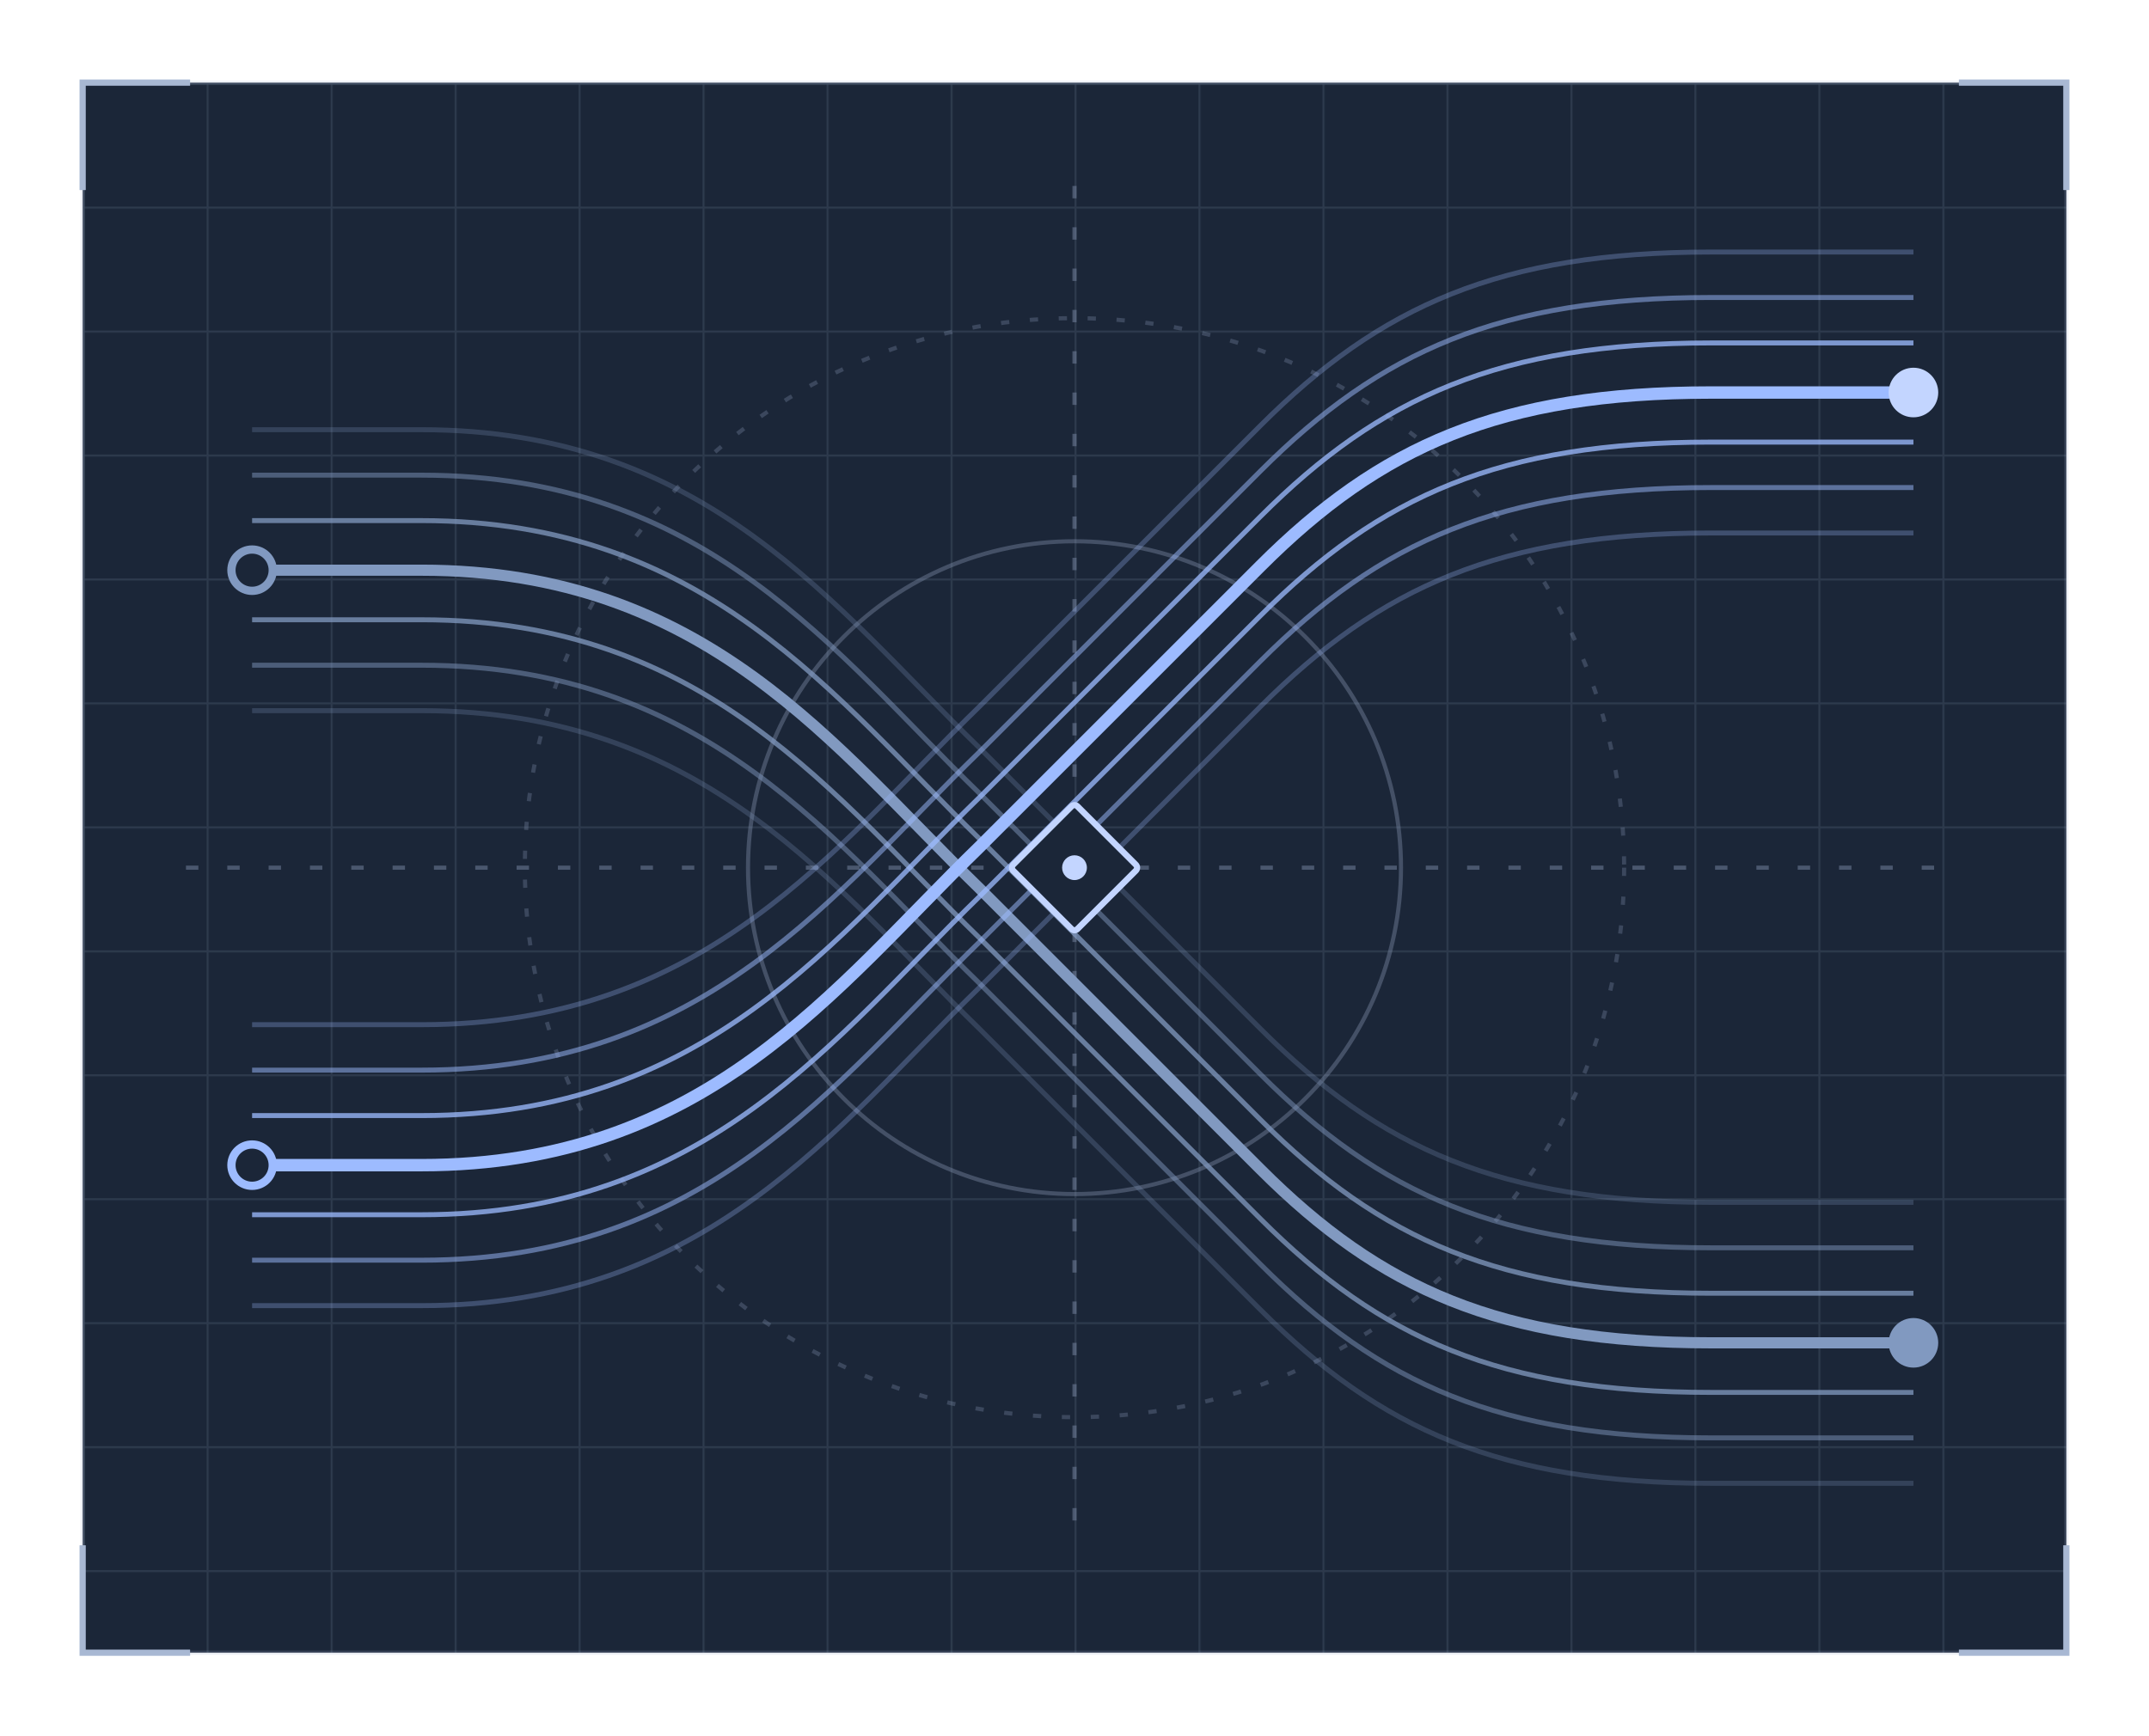
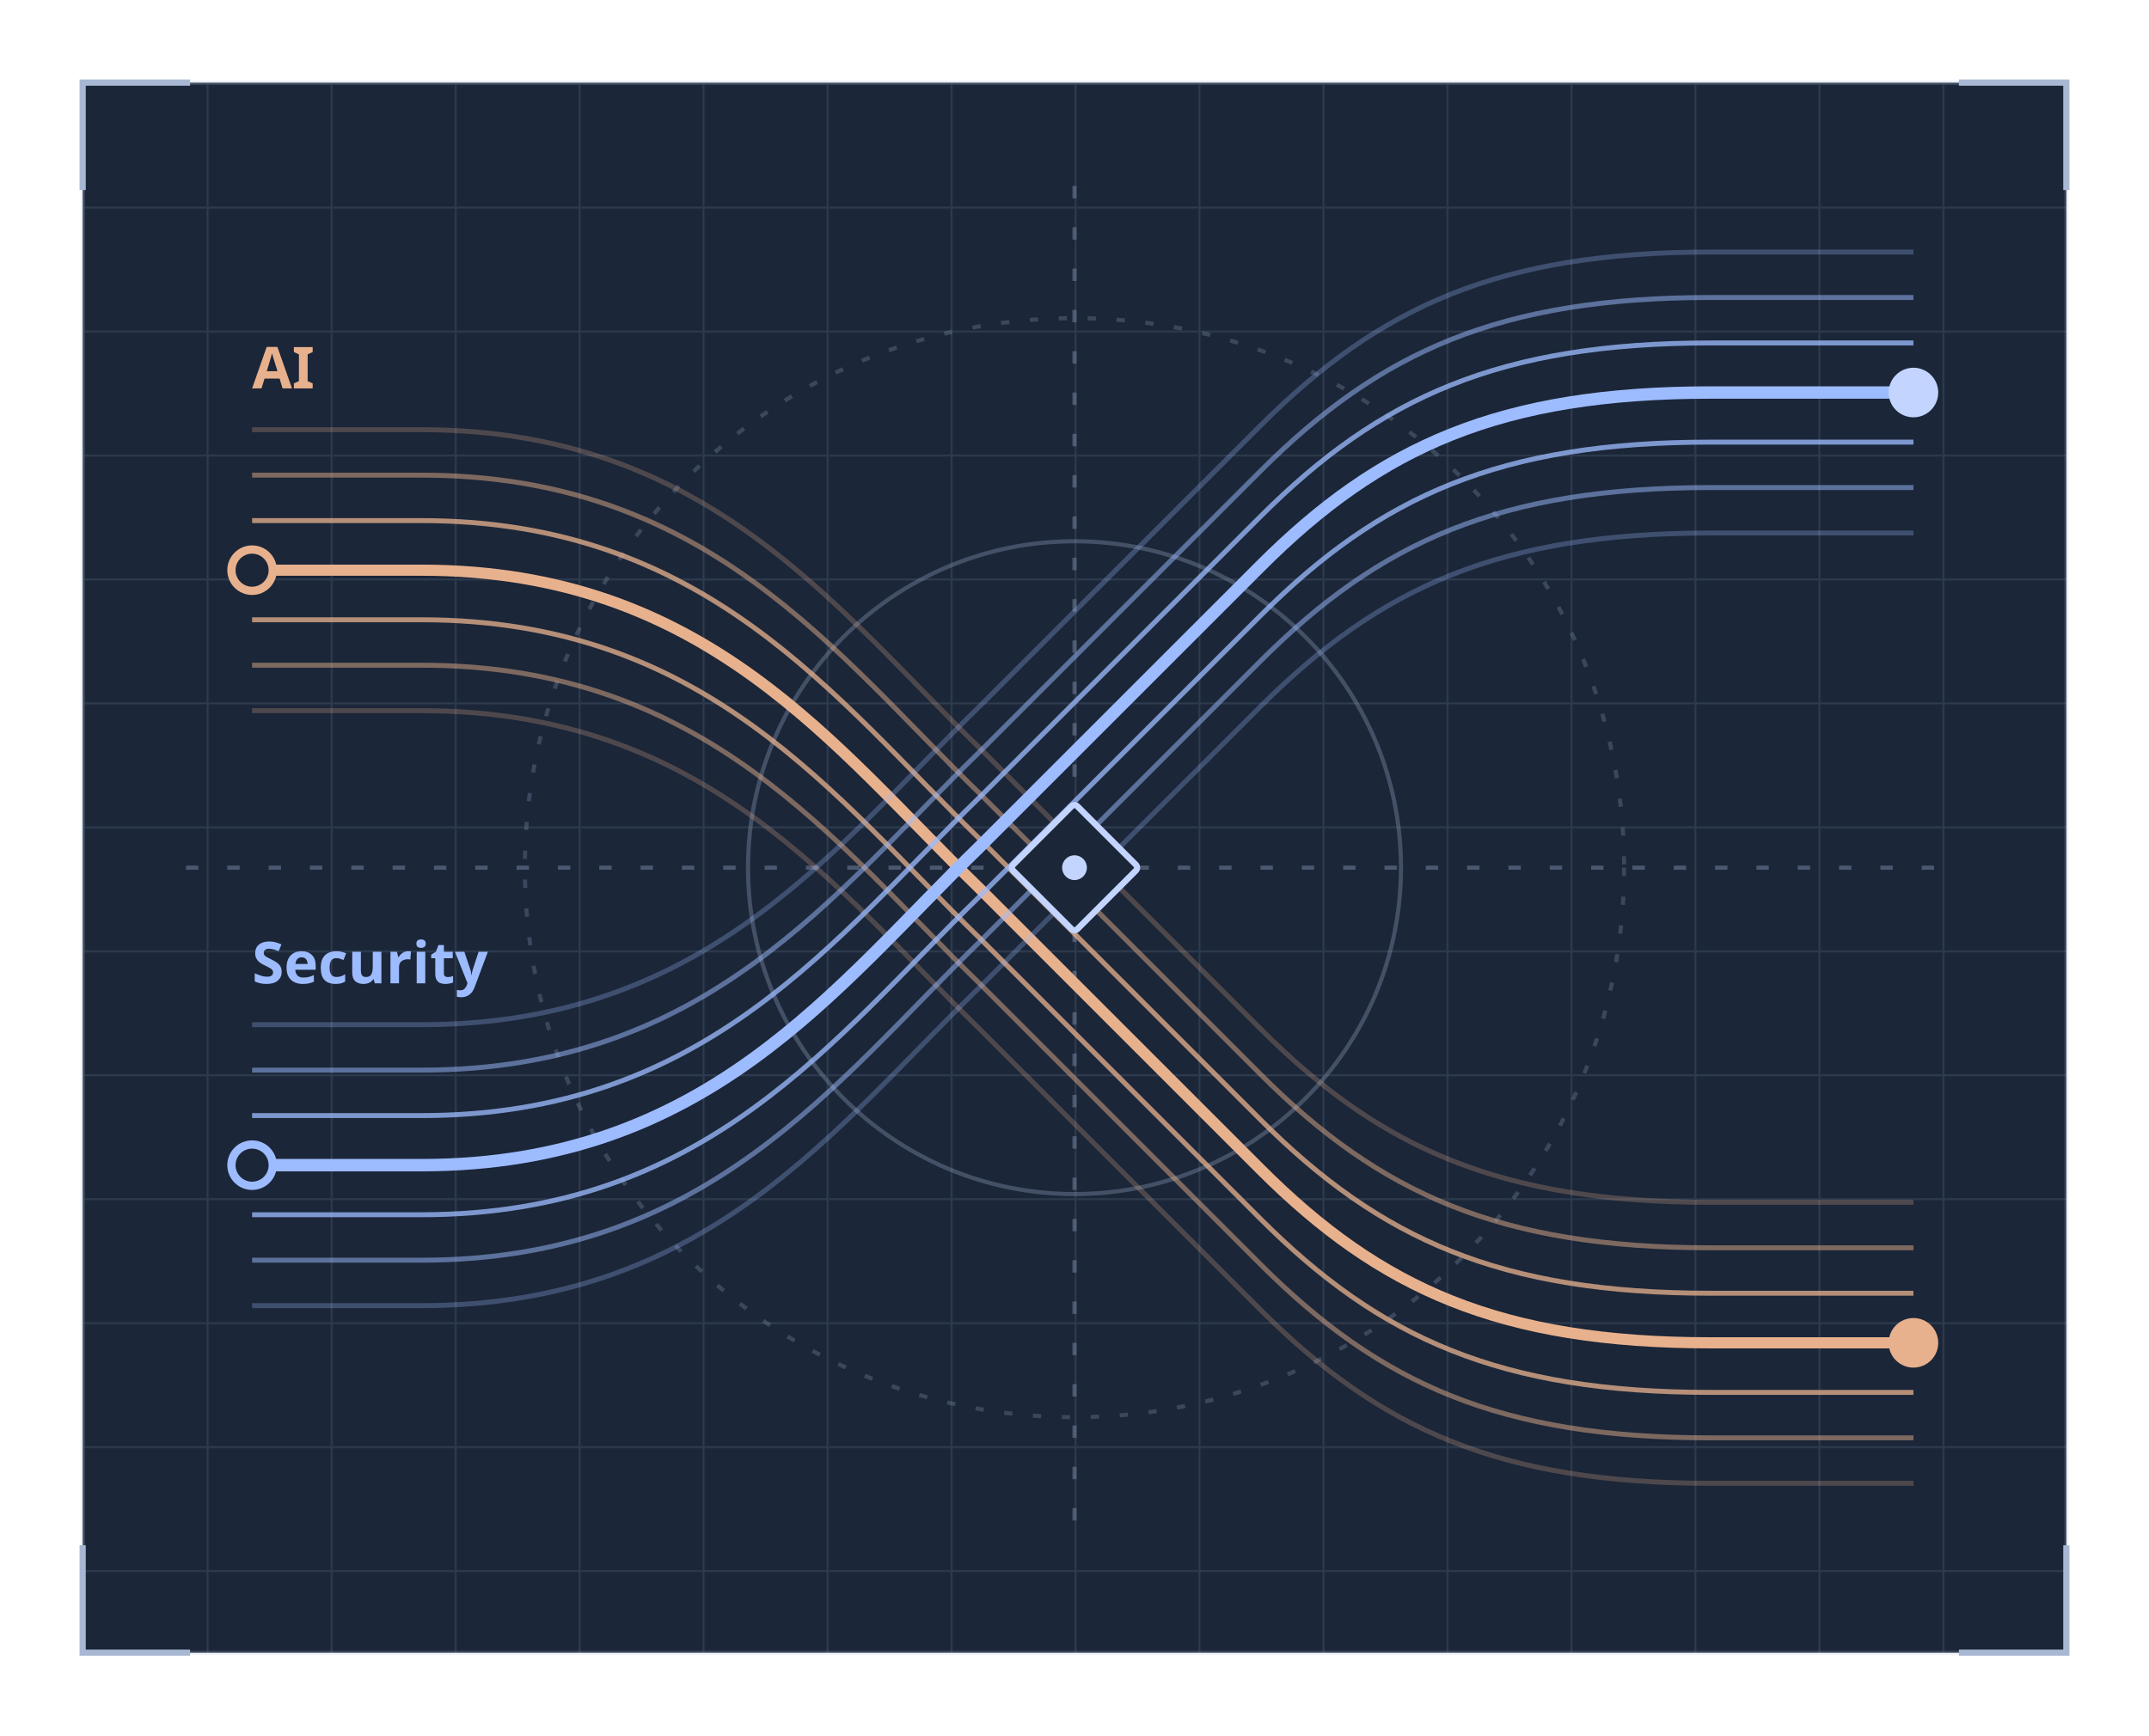
<svg xmlns="http://www.w3.org/2000/svg" viewBox="0 0 520 420" fill="none">
  <defs>
    <pattern id="grid" x="20" y="20" width="30" height="30" patternUnits="userSpaceOnUse">
      <path d="M0 30V0h30" stroke="#a8b8d3" stroke-opacity=".13" />
    </pattern>
    <path id="trace" d="M61 282h41c69 0 100-43 135-77l68-68c29-29 58-42 109-42h49" />
  </defs>
  <rect x="20" y="20" width="480" height="380" fill="#1b2638" />
  <rect x="20" y="20" width="480" height="380" fill="url(#grid)" stroke="#a8b8d3" stroke-opacity=".2" />
  <path d="M20 46V20h26m428 0h26v26m0 328v26h-26m-428 0H20v-26" stroke="#a8b8d3" stroke-width="1.5" />
  <circle cx="260" cy="210" r="133" stroke="#8393b0" stroke-opacity=".31" stroke-dasharray="2 5" />
  <circle cx="260" cy="210" r="79" stroke="#8393b0" stroke-opacity=".39" />
  <path d="M45 210h430M260 45v330" stroke="#8393b0" stroke-opacity=".45" stroke-dasharray="3 7" />
-   <g transform="translate(0 420) scale(1 -1)" stroke="#8199c0" stroke-width="1.2">
+   <g transform="translate(0 420) scale(1 -1)" stroke="#e8b18d" stroke-width="1.2">
    <use href="#trace" transform="translate(0 -34)" opacity=".25" />
    <use href="#trace" transform="translate(0 -23)" opacity=".48" />
    <use href="#trace" transform="translate(0 -12)" opacity=".75" />
    <use href="#trace" stroke-width="2.7" />
    <use href="#trace" transform="translate(0 12)" opacity=".75" />
    <use href="#trace" transform="translate(0 23)" opacity=".48" />
    <use href="#trace" transform="translate(0 34)" opacity=".25" />
    <circle cx="61" cy="282" r="5" fill="#1b2638" stroke-width="2" />
-     <circle cx="463" cy="95" r="5" fill="#8199c0" stroke-width="2" />
+     <circle cx="463" cy="95" r="5" fill="#e8b18d" stroke-width="2" />
  </g>
  <g stroke="#9dbbff" stroke-width="1.2">
    <use href="#trace" transform="translate(0 -34)" opacity=".28" />
    <use href="#trace" transform="translate(0 -23)" opacity=".5" />
    <use href="#trace" transform="translate(0 -12)" opacity=".76" />
    <use href="#trace" stroke-width="3" />
    <use href="#trace" transform="translate(0 12)" opacity=".76" />
    <use href="#trace" transform="translate(0 23)" opacity=".5" />
    <use href="#trace" transform="translate(0 34)" opacity=".28" />
  </g>
  <circle cx="61" cy="282" r="5" fill="#1b2638" stroke="#9dbbff" stroke-width="2" />
  <circle cx="463" cy="95" r="6" fill="#c3d5ff" />
  <rect x="249" y="199" width="22" height="22" rx="1" fill="#1b2638" stroke="#c3d5ff" stroke-width="1.5" transform="rotate(45 260 210)" />
  <circle cx="260" cy="210" r="3" fill="#c3d5ff" />
+   <g font-family="system-ui, sans-serif" font-size="14" font-weight="600">
+     <text x="61" y="94" fill="#e8b18d">AI</text>
+     <text x="61" y="238" fill="#9dbbff">Security</text>
+   </g>
</svg>
